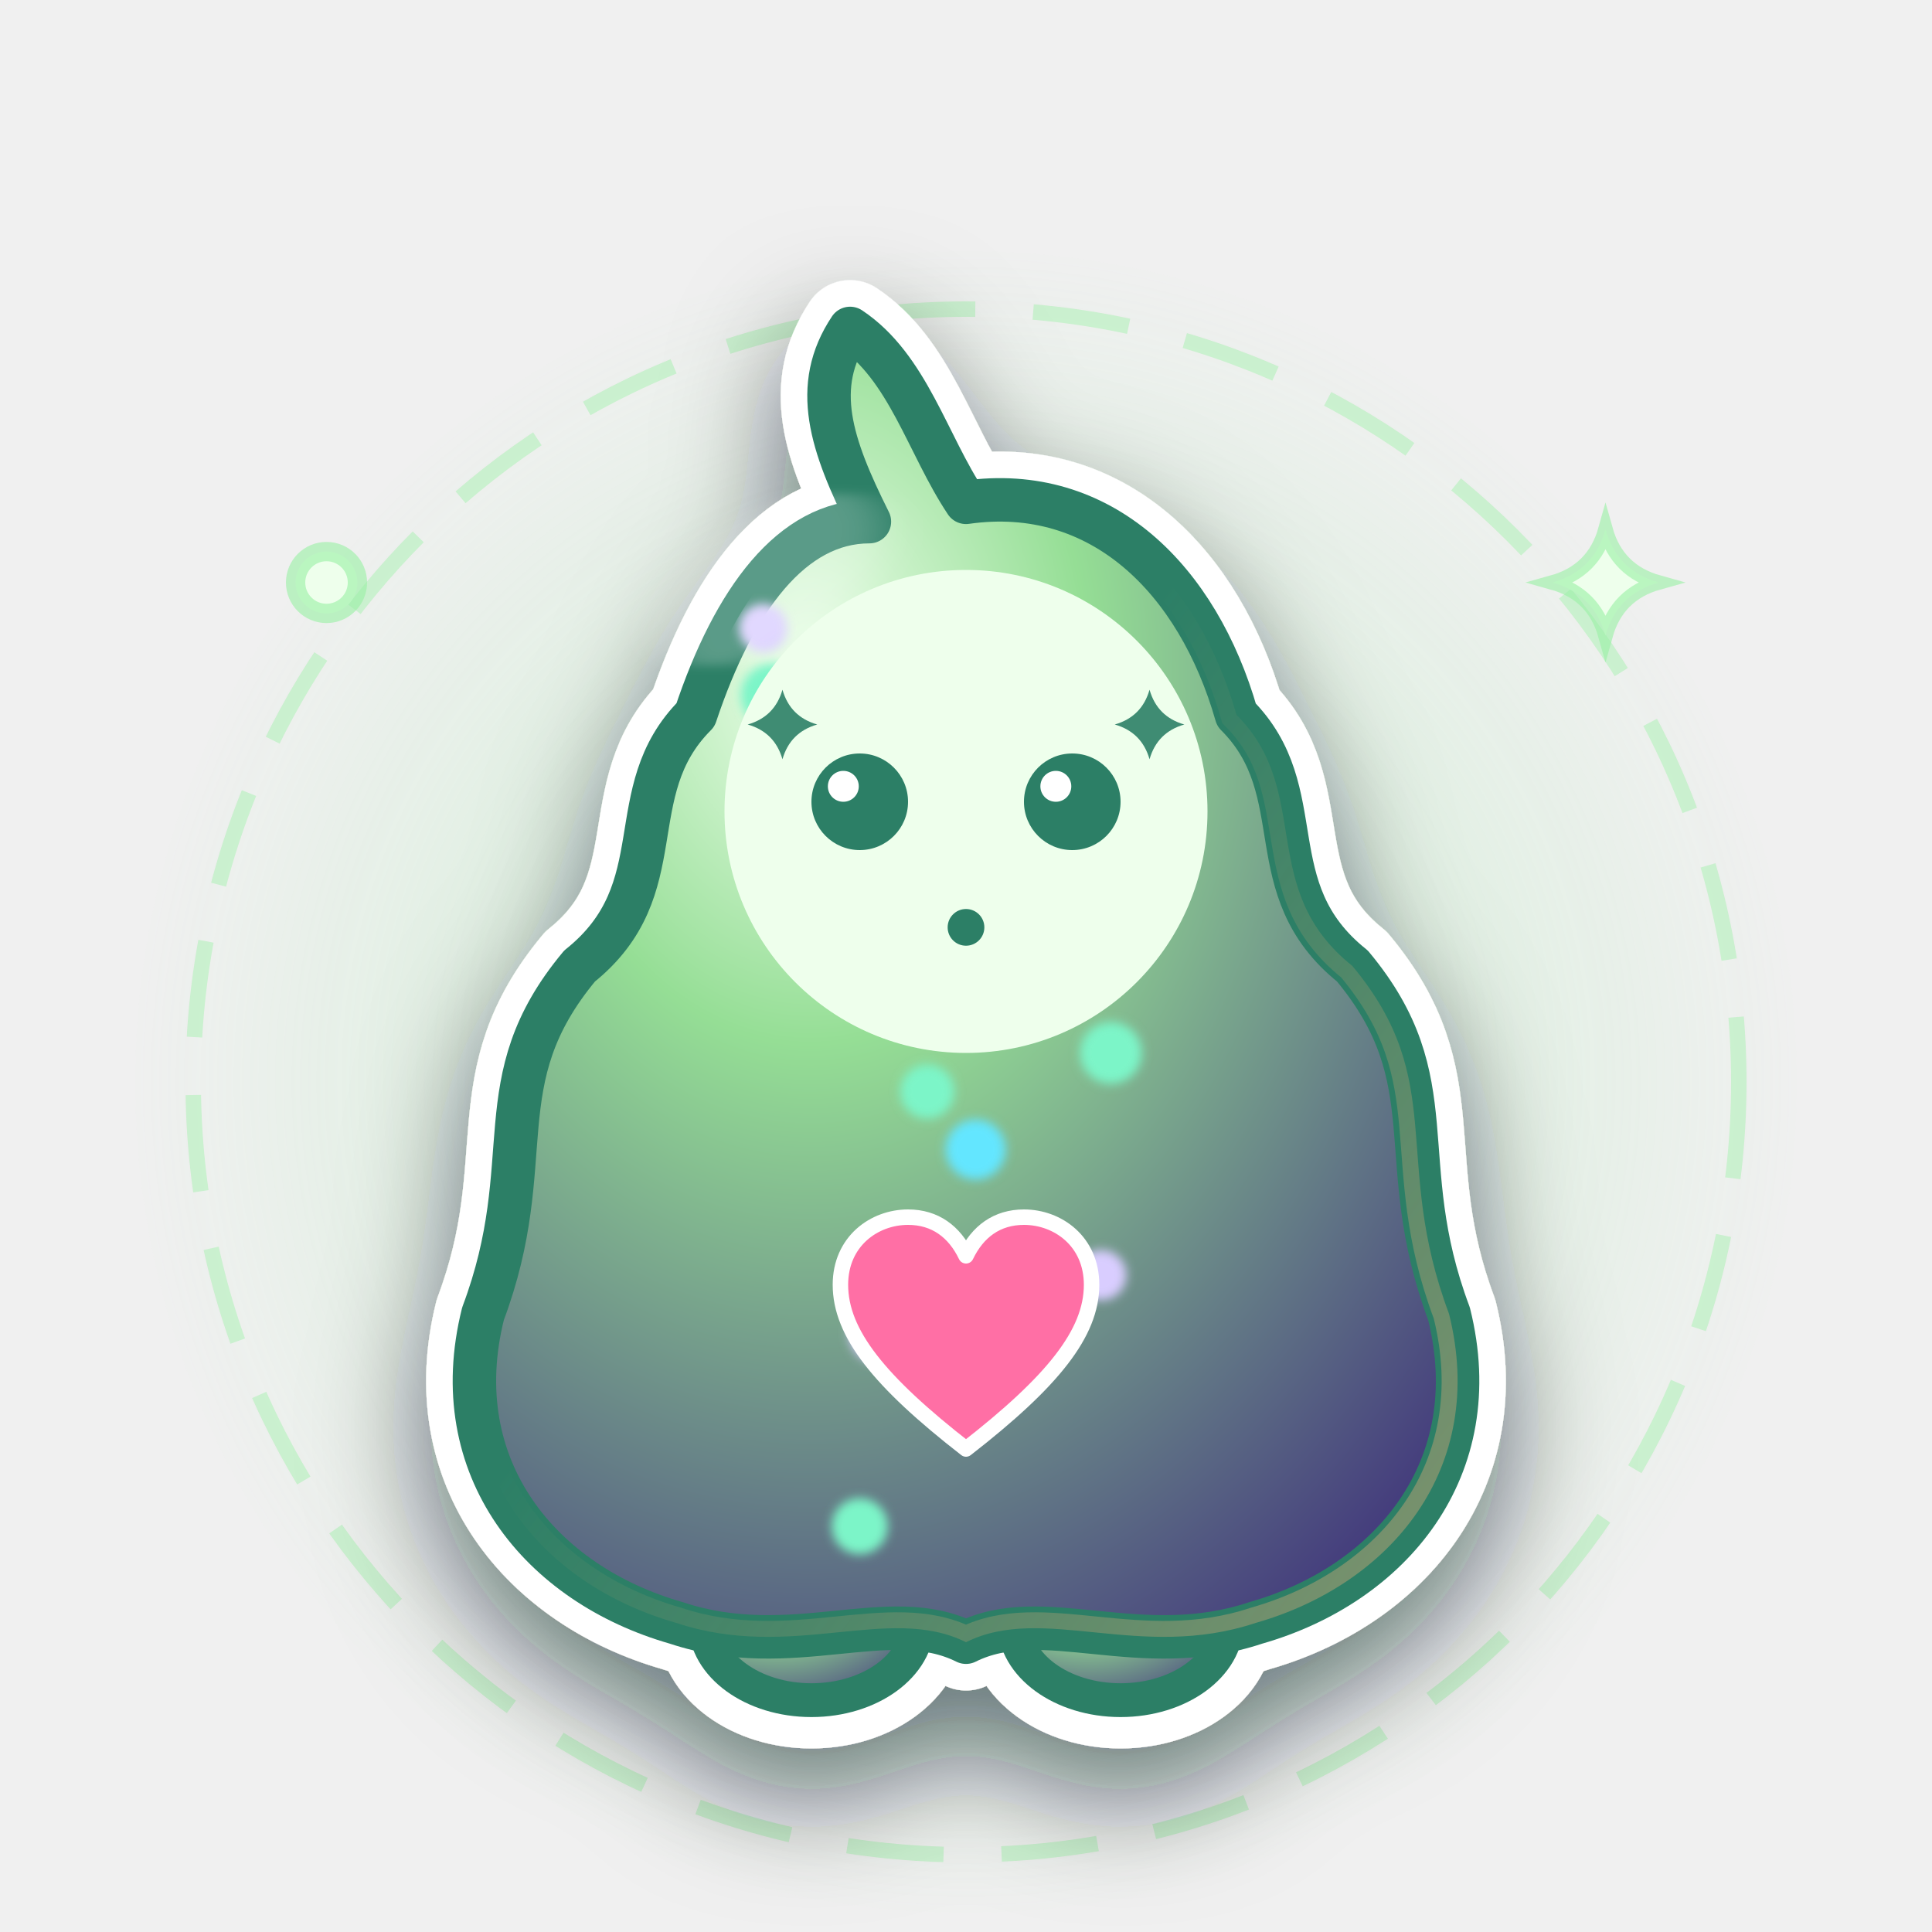
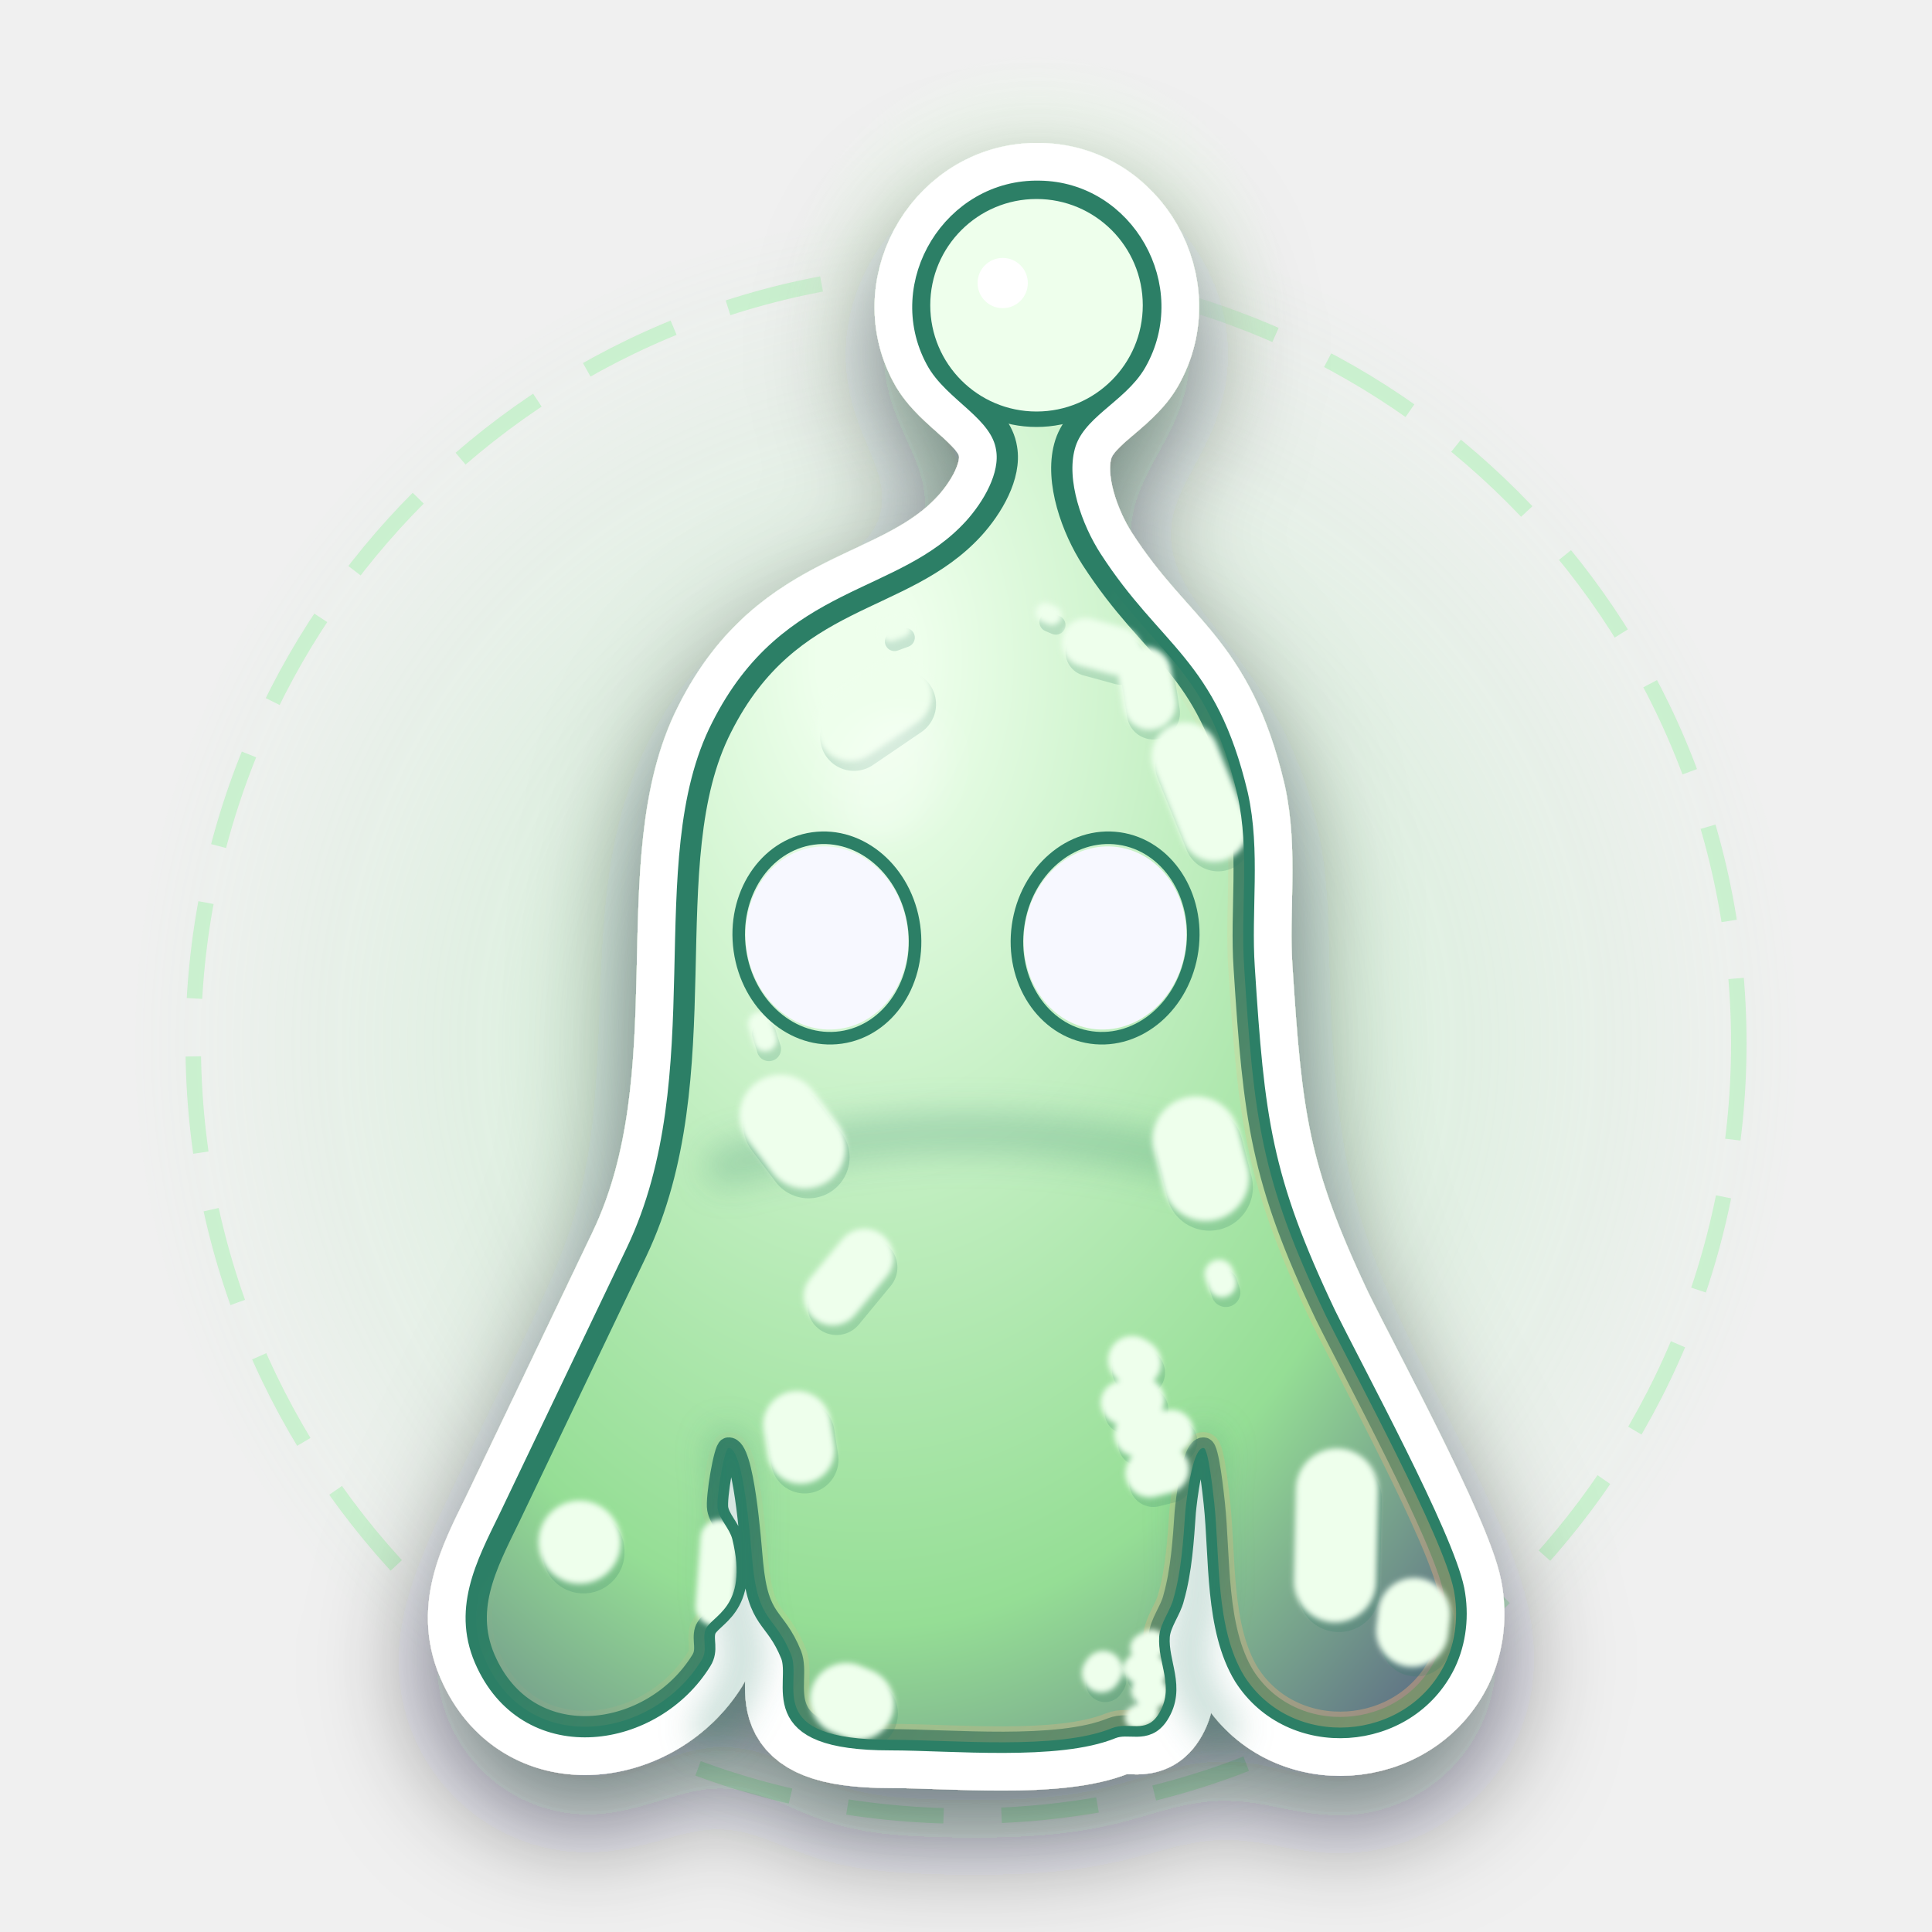
- <svg xmlns="http://www.w3.org/2000/svg" viewBox="0 0 200 200" width="64" height="64" role="img" aria-label="Arise Soul, mint flame with sparkle eyes" data-soul="0c8fda8ffef1d5" data-detail="full">
+ <svg xmlns="http://www.w3.org/2000/svg" viewBox="0 0 200 200" width="64" height="64" role="img" aria-label="Arise Soul, mint colour, with round button eyes and a glowing antenna orb" data-soul="0c8fda8ffef1d5" data-detail="full">
  <defs>
-     <path id="t0c8fda8ffef1d5-p" d="M100 52C114 50 124 60 128 74C136 82 130 92 140 100C150 112 144 120 150 136C154 152 144 164 130 168C118 172 108 166 100 170C92 166 82 172 70 168C56 164 46 152 50 136C56 120 50 112 60 100C70 92 64 82 72 74C76 62 82 54 90 54C86 46 84 40 88 34C94 38 96 46 100 52Z" />
+     <path id="t0c8fda8ffef1d5-p" d="M92.2 180.1c-13.4 0-9.1-5.7-10.3-8.8c-1.7-4.2-3.4-3.2-4-9.5c-.2-2.1-.9-12.1-2.5-11.9c-.4 0-1.3 5.2-1.1 6.3c.2 1.1 1.2 2 1.5 3.1c1.8 7.3-2.3 7.9-2.8 9.5c-.3 1 .3 2-.4 3.1c-5 8.1-17.6 10-22.2 .3c-2.6-5.4-.1-10.1 2.3-15c4.4-9.2 8.8-18.4 13.2-27.6c8.7-18.3 1.7-40.4 8.8-54.3c7.1-14.1 18.7-12.5 26.1-20.6c1.9-2.1 3.9-5.4 3.4-8.3c-.6-3.9-5.5-5.8-7.3-9.2c-4.2-7.8 1.8-17.6 10.7-17.4c8.8 .1 14.4 10 10 17.7c-1.9 3.3-6.4 4.9-7.4 8.7c-1 3.7 .8 8.6 2.8 11.7c6.4 9.9 11.9 10.9 15.1 24.4c1.3 5.8 .3 12 .7 17.9c1 15.6 1.7 21.8 8.4 35.9c3 6.1 12.2 23 13.3 28.5c.5 2.6 .2 5.3-.9 7.6c-4 8.2-15.9 9-20.8 1.3c-3-4.9-2.5-12.3-3.1-17.9c-.1-.9-.6-5.7-1.1-5.7c-1.2-.1-1.8 5.6-1.9 6.6c-.2 2.9-.4 6.1-1.2 8.9c-.3 1.3-1.4 2.6-1.5 4c-.2 2.8 1.7 5.3-.1 8.1c-1.3 2-3 .7-4.8 1.4c-5.6 2.3-16.6 1.2-22.9 1.2z" />
+     <g id="t0c8fda8ffef1d5-q" stroke-linecap="round">
+       <path stroke-width="2" d="M108.2 63.4l.7 .3M92.2 65.4l1.1-.4" />
+       <path stroke-width="2.5" d="M78.7 106l.5 1.6M117.7 177.8l1-.5" />
+       <path stroke-width="3" d="M126.2 131.9l.3 .9M118.5 170.6l.7-.4M117.8 172.7l1.6 .2M118.6 175l.9 .3" />
+       <path stroke-width="4" d="M74 166.3l.5-7M114 173.2l.2-.3" />
+       <path stroke-width="4.5" d="M116.2 145.2l2.1-.3M117.6 148.5l3.7-.3" />
+       <path stroke-width="5" d="M112.4 66.5l3.3 .9M117.2 140.8l.5 .3M119 152.5l1.6-.4" />
+       <path stroke-width="5.5" d="M118.5 69.7l.5 3.1" />
+       <path stroke-width="6" d="M86.2 134.2l3.3-4" />
+       <path stroke-width="7" d="M88 75.3l5-3.4M122.7 78.3l3 7.4M82.5 147.5l.4 2.6" />
+       <path stroke-width="7.5" d="M146.2 168.8l.2-1.7M87.6 175.9l1.2 .5" />
+       <path stroke-width="8.5" d="M80.8 115.5l2.5 3.3M138.2 163.7l.2-9.5M60 159.6l0 .1" />
+       <path stroke-width="9" d="M123.8 118l1 3.9" />
+     </g>
    <clipPath id="t0c8fda8ffef1d5-c">
      <use href="#t0c8fda8ffef1d5-p" />
    </clipPath>
-     <radialGradient id="t0c8fda8ffef1d5-b" cx=".34" cy=".26" r=".95">
-       <stop offset="0" stop-color="#EEFFEC" />
-       <stop offset=".3" stop-color="#95DE95" />
+     <radialGradient id="t0c8fda8ffef1d5-b" cx=".4" cy=".3" r="1.05">
+       <stop offset=".05" stop-color="#EEFFEC" />
+       <stop offset=".6" stop-color="#95DE95" />
      <stop offset="1" stop-color="#3B2A7A" />
    </radialGradient>
    <linearGradient id="t0c8fda8ffef1d5-r" x2="1" y2="1">
      <stop offset=".45" stop-color="#FFB27A" stop-opacity="0" />
      <stop offset="1" stop-color="#FFB27A" stop-opacity=".4" />
    </linearGradient>
    <radialGradient id="t0c8fda8ffef1d5-o">
      <stop offset="0" stop-color="#fff" />
      <stop offset=".45" stop-color="#EEFFEC" />
      <stop offset="1" stop-color="#EEFFEC" stop-opacity="0" />
    </radialGradient>
-     <g id="t0c8fda8ffef1d5-s">
-       <use href="#t0c8fda8ffef1d5-p" />
-       <ellipse cx="84" cy="168" rx="11" ry="8" />
-       <ellipse cx="116" cy="168" rx="11" ry="8" />
-     </g>
    <radialGradient id="t0c8fda8ffef1d5-g">
      <stop offset="0" stop-color="#98F0A4" stop-opacity=".55" />
      <stop offset=".55" stop-color="#98F0A4" stop-opacity=".18" />
      <stop offset="1" stop-color="#98F0A4" stop-opacity="0" />
    </radialGradient>
-     <filter id="t0c8fda8ffef1d5-d" x="-.25" y="-.25" width="1.5" height="1.6">
+     <filter id="t0c8fda8ffef1d5-d" x="-.3" y="-.2" width="1.6" height="1.45">
      <feDropShadow dx="0" dy="5" stdDeviation="5.8" flood-color="#05081E" flood-opacity="0.55" />
    </filter>
-     <filter id="t0c8fda8ffef1d5-h" x="-.3" y="-.6" width="1.6" height="2.2">
+     <filter id="t0c8fda8ffef1d5-h" x="-.5" y="-.5" width="2" height="2">
      <feGaussianBlur stdDeviation="1.7" />
    </filter>
    <filter id="t0c8fda8ffef1d5-k">
-       <feGaussianBlur stdDeviation=".5" />
+       <feGaussianBlur stdDeviation=".3" />
    </filter>
  </defs>
-   <circle cx="100" cy="112" r="86" fill="url(#t0c8fda8ffef1d5-g)" />
-   <circle cx="100" cy="112" r="80" fill="none" stroke="#98F0A4" stroke-width="1.6" stroke-dasharray="10 6" opacity=".42" />
-   <circle cx="33.8" cy="60.3" r="3.2" fill="#EEFFEC" stroke="#98F0A4" stroke-width="2" stroke-opacity=".6" />
-   <path d="M166.2 54.8Q167.4 59.1 171.7 60.3Q167.4 61.5 166.2 65.8Q165 61.5 160.7 60.3Q165 59.1 166.2 54.8Z" fill="#EEFFEC" stroke="#98F0A4" stroke-width="1.5" stroke-opacity=".6" />
-   <use href="#t0c8fda8ffef1d5-s" fill="#fff" stroke="#fff" stroke-width="10" stroke-linejoin="round" filter="url(#t0c8fda8ffef1d5-d)" />
-   <ellipse cx="84" cy="168" rx="11" ry="8" fill="url(#t0c8fda8ffef1d5-b)" stroke="#2C7F66" stroke-width="3.5" />
-   <ellipse cx="116" cy="168" rx="11" ry="8" fill="url(#t0c8fda8ffef1d5-b)" stroke="#2C7F66" stroke-width="3.5" />
-   <use href="#t0c8fda8ffef1d5-p" fill="url(#t0c8fda8ffef1d5-b)" stroke="#2C7F66" stroke-width="4.5" stroke-linejoin="round" />
-   <g clip-path="url(#t0c8fda8ffef1d5-c)" filter="url(#t0c8fda8ffef1d5-k)">
-     <g fill="#7CF5C8">
-       <circle cx="96" cy="113" r="2.8" />
-       <circle cx="115" cy="109" r="3.2" />
-       <circle cx="89" cy="158" r="2.9" />
-       <circle cx="80" cy="72" r="3.3" />
-     </g>
-     <g fill="#63E6FF">
-       <circle cx="92" cy="76" r="5.9" />
-       <circle cx="107" cy="70" r="2.9" />
-       <circle cx="101" cy="119" r="3.1" />
-       <circle cx="95" cy="89" r="6.4" />
-     </g>
-     <g fill="#D9CDFF">
-       <circle cx="105" cy="141" r="3.3" />
-       <circle cx="91" cy="138" r="3.1" />
-       <circle cx="79" cy="65" r="2.5" />
-       <circle cx="114" cy="132" r="2.6" />
-     </g>
+   <circle cx="100" cy="108" r="86" fill="url(#t0c8fda8ffef1d5-g)" />
+   <circle cx="100" cy="108" r="80" fill="none" stroke="#98F0A4" stroke-width="1.6" stroke-dasharray="10 6" opacity=".42" />
+   <circle cx="107.3" cy="31.6" r="26" fill="url(#t0c8fda8ffef1d5-o)" />
+   <use href="#t0c8fda8ffef1d5-p" fill="#fff" stroke="#fff" stroke-width="10" stroke-linejoin="round" filter="url(#t0c8fda8ffef1d5-d)" />
+   <use href="#t0c8fda8ffef1d5-p" fill="url(#t0c8fda8ffef1d5-b)" stroke="#2C7F66" stroke-width="2.2" stroke-linejoin="round" />
+   <use href="#t0c8fda8ffef1d5-p" fill="none" stroke="url(#t0c8fda8ffef1d5-r)" stroke-width="3.3" clip-path="url(#t0c8fda8ffef1d5-c)" />
+   <path d="M75.1 120.7c16.6-4.6 33.2-4.6 49.8 0M75.4 150c1.1 4.9 .2 10.4 .5 15.4c.2 2.2 1.4 4.6 1.1 6.8c-.4 2.2-1.8 5.1-3.4 6.7M124.6 150c-1.1 4.9-.2 10.4-.5 15.4c-.2 2.2-1.4 4.6-1.1 6.8c.4 2.2 1.8 5.1 3.4 6.7" fill="none" stroke="#2C7F66" stroke-width="4" stroke-linecap="round" opacity=".25" filter="url(#t0c8fda8ffef1d5-h)" />
+   <g clip-path="url(#t0c8fda8ffef1d5-c)">
+     <use href="#t0c8fda8ffef1d5-q" stroke="#2C7F66" opacity=".2" transform="translate(.4 1)" />
+     <use href="#t0c8fda8ffef1d5-q" stroke="#EEFFEC" filter="url(#t0c8fda8ffef1d5-k)" />
  </g>
-   <use href="#t0c8fda8ffef1d5-p" fill="none" stroke="url(#t0c8fda8ffef1d5-r)" stroke-width="3.3" clip-path="url(#t0c8fda8ffef1d5-c)" />
-   <ellipse cx="80" cy="60" rx="13" ry="6.5" transform="rotate(-34 80 60)" fill="#fff" opacity=".22" filter="url(#t0c8fda8ffef1d5-h)" />
-   <circle cx="100" cy="84" r="25" fill="#EEFFEC" />
-   <path d="M100 150C91 143 87 138 87 133C87 128.5 90.5 126 94 126C96.8 126 98.8 127.5 100 130C101.2 127.5 103.2 126 106 126C109.5 126 113 128.5 113 133C113 138 109 143 100 150Z" fill="#FF6FA5" stroke="#fff" stroke-width="1.6" stroke-linejoin="round" />
-   <circle cx="89" cy="83" r="5" fill="#2C7F66" />
-   <circle cx="87.3" cy="81.4" r="1.6" fill="#fff" />
-   <path d="M81 71.4Q81.8 74.2 84.6 75Q81.8 75.8 81 78.6Q80.2 75.8 77.4 75Q80.2 74.2 81 71.4Z" fill="#2C7F66" opacity=".9" />
-   <circle cx="111" cy="83" r="5" fill="#2C7F66" />
-   <circle cx="109.3" cy="81.4" r="1.6" fill="#fff" />
-   <path d="M119 71.4Q119.8 74.2 122.6 75Q119.8 75.8 119 78.6Q118.2 75.8 115.4 75Q118.2 74.2 119 71.4Z" fill="#2C7F66" opacity=".9" />
-   <circle cx="100" cy="96" r="1.9" fill="#2C7F66" />
+   <ellipse cx="92" cy="80.3" rx="7.2" ry="4.8" transform="rotate(-70 92 80.3)" fill="#fff" opacity=".3" filter="url(#t0c8fda8ffef1d5-h)" />
+   <g id="t0c8fda8ffef1d5-e" transform="translate(85.6 97.1) rotate(82)">
+     <ellipse rx="9.5" ry="8.4" fill="#F7F8FF" />
+     <ellipse rx="10.4" ry="9.1" fill="none" stroke="#2C7F66" stroke-width="1.3" />
+   </g>
+   <use href="#t0c8fda8ffef1d5-e" transform="matrix(-1 0 0 1 200 0)" />
+   <circle cx="107.3" cy="31.6" r="11.8" fill="#EEFFEC" stroke="#2C7F66" stroke-width="1.6" />
+   <circle cx="103.8" cy="29.3" r="2.6" fill="#fff" />
</svg>
